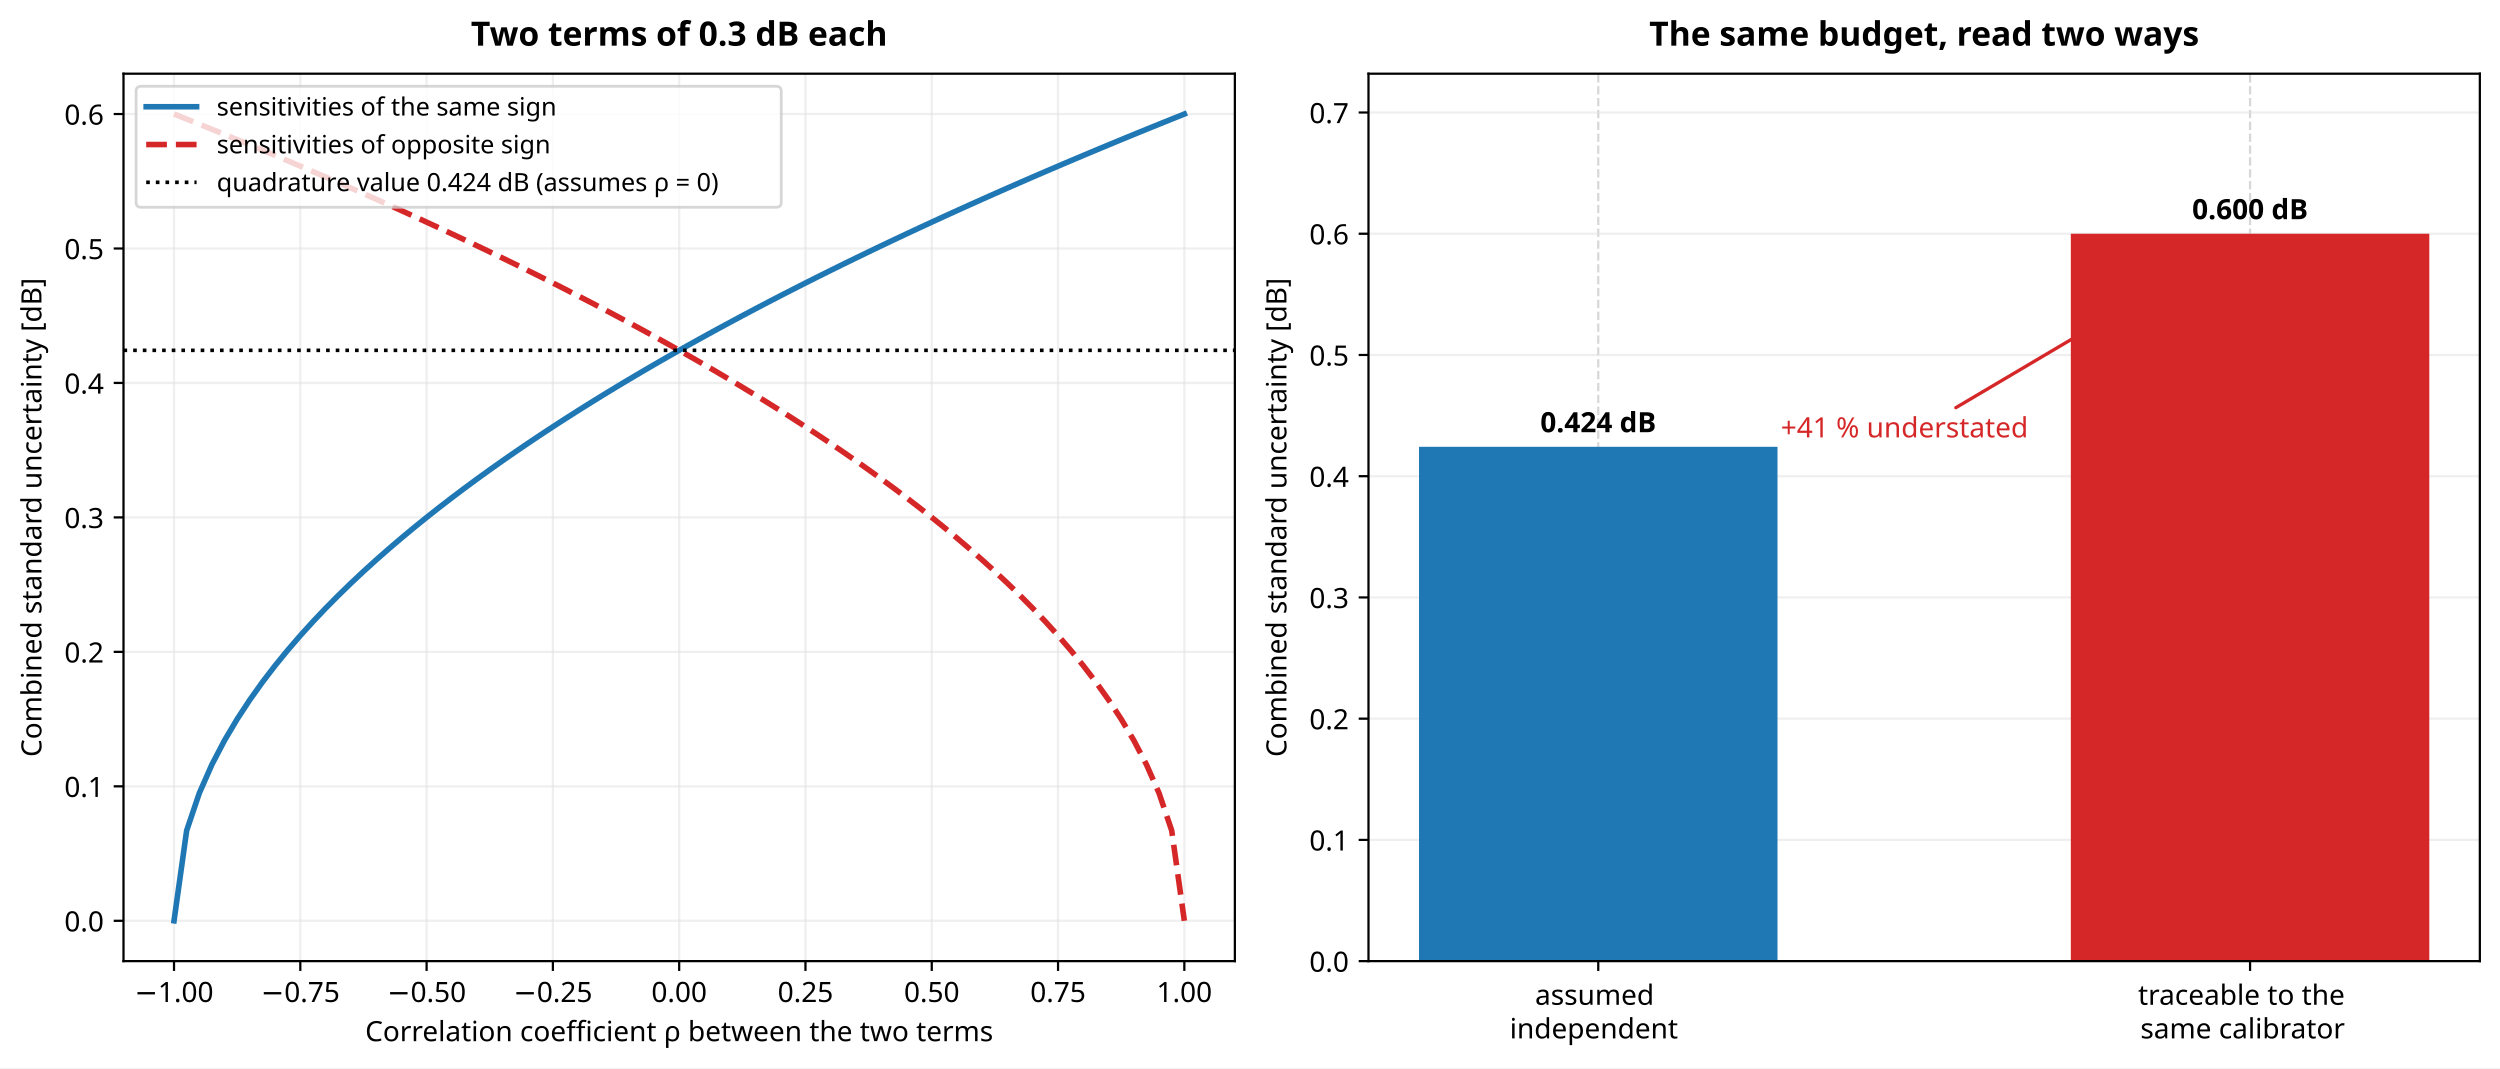
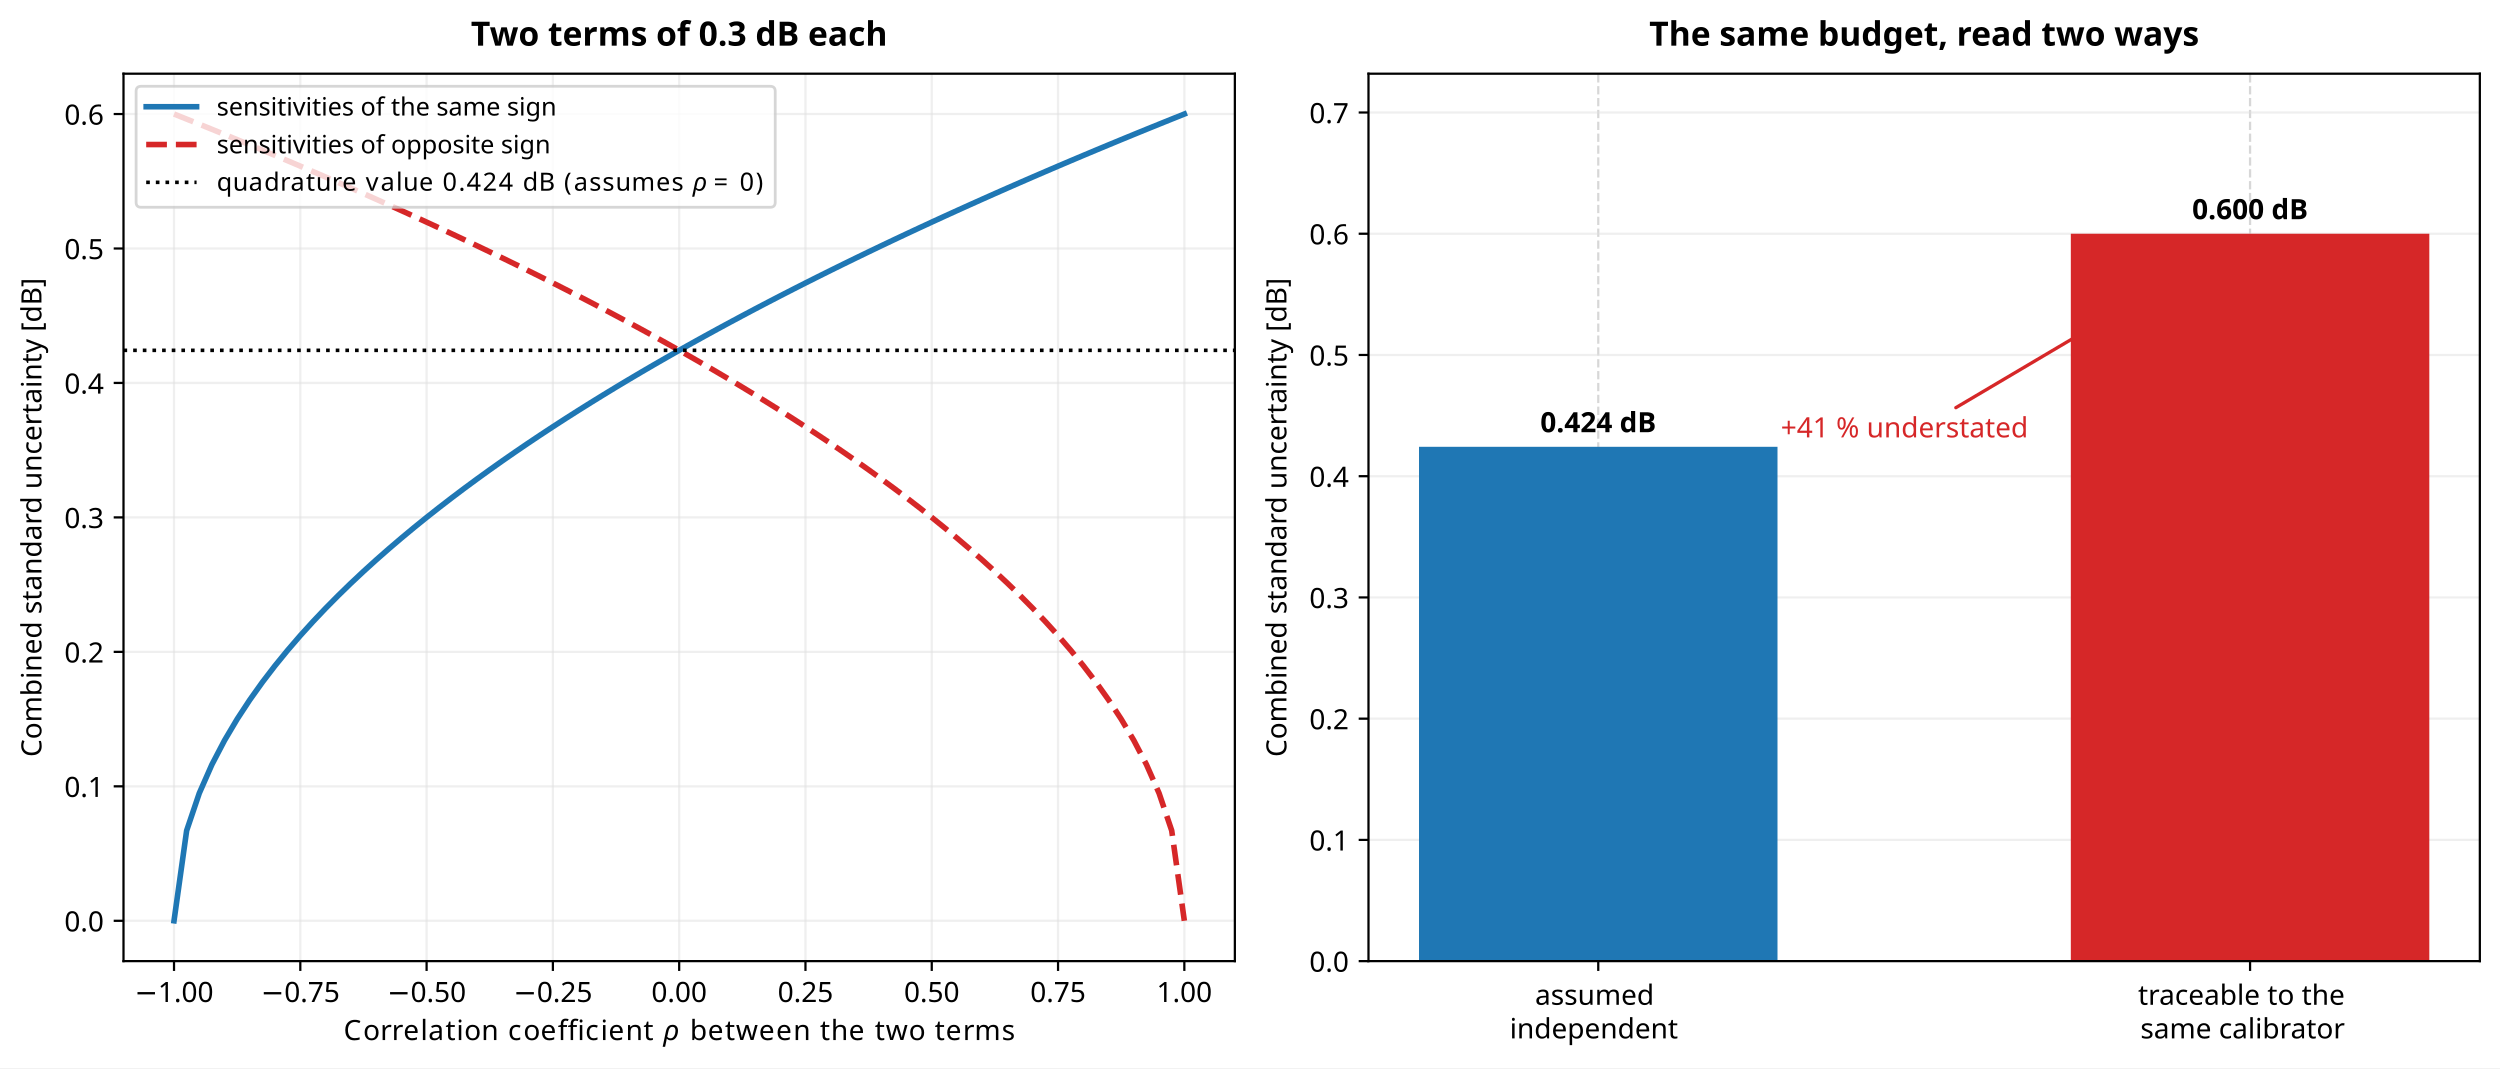
<svg xmlns="http://www.w3.org/2000/svg" xmlns:xlink="http://www.w3.org/1999/xlink" width="892.782pt" height="381.435pt" viewBox="0 0 892.782 381.435" version="1.1">
  <defs>
    <style type="text/css">*{stroke-linejoin: round; stroke-linecap: butt}</style>
  </defs>
  <g id="figure_1">
    <g id="patch_1">
      <path d="M -0 381.435  L 892.782 381.435  L 892.782 0  L -0 0  z " style="fill: #ffffff" />
    </g>
    <g id="axes_1">
      <g id="patch_2">
        <path d="M 44.104 343.23  L 440.982 343.23  L 440.982 26.318  L 44.104 26.318  z " style="fill: #ffffff" />
      </g>
      <g id="matplotlib.axis_1">
        <g id="xtick_1">
          <g id="line2d_1">
            <path d="M 62.144 343.23  L 62.144 26.318  " clip-path="url(#p741c4d4e6f)" style="fill: none; stroke: #e0e0e0; stroke-opacity: 0.5; stroke-width: 0.8; stroke-linecap: square" />
          </g>
          <g id="line2d_2">
            <defs>
              <path id="m3d27035b55" d="M 0 0  L 0 3.5  " style="stroke: #000000; stroke-width: 0.8" />
            </defs>
            <g>
              <use xlink:href="#m3d27035b55" x="62.144" y="343.23" style="stroke: #000000; stroke-width: 0.8" />
            </g>
          </g>
          <g id="text_1">
            <text style="font-size: 10px; font-family: sans-serif; text-anchor: middle" x="62.144" y="357.827" transform="rotate(-0 62.1438 357.8272)">−1.00</text>
          </g>
        </g>
        <g id="xtick_2">
          <g id="line2d_3">
            <path d="M 107.244 343.23  L 107.244 26.318  " clip-path="url(#p741c4d4e6f)" style="fill: none; stroke: #e0e0e0; stroke-opacity: 0.5; stroke-width: 0.8; stroke-linecap: square" />
          </g>
          <g id="line2d_4">
            <g>
              <use xlink:href="#m3d27035b55" x="107.244" y="343.23" style="stroke: #000000; stroke-width: 0.8" />
            </g>
          </g>
          <g id="text_2">
            <text style="font-size: 10px; font-family: sans-serif; text-anchor: middle" x="107.244" y="357.827" transform="rotate(-0 107.2435 357.8272)">−0.75</text>
          </g>
        </g>
        <g id="xtick_3">
          <g id="line2d_5">
            <path d="M 152.343 343.23  L 152.343 26.318  " clip-path="url(#p741c4d4e6f)" style="fill: none; stroke: #e0e0e0; stroke-opacity: 0.5; stroke-width: 0.8; stroke-linecap: square" />
          </g>
          <g id="line2d_6">
            <g>
              <use xlink:href="#m3d27035b55" x="152.343" y="343.23" style="stroke: #000000; stroke-width: 0.8" />
            </g>
          </g>
          <g id="text_3">
            <text style="font-size: 10px; font-family: sans-serif; text-anchor: middle" x="152.343" y="357.827" transform="rotate(-0 152.3433 357.8272)">−0.50</text>
          </g>
        </g>
        <g id="xtick_4">
          <g id="line2d_7">
            <path d="M 197.443 343.23  L 197.443 26.318  " clip-path="url(#p741c4d4e6f)" style="fill: none; stroke: #e0e0e0; stroke-opacity: 0.5; stroke-width: 0.8; stroke-linecap: square" />
          </g>
          <g id="line2d_8">
            <g>
              <use xlink:href="#m3d27035b55" x="197.443" y="343.23" style="stroke: #000000; stroke-width: 0.8" />
            </g>
          </g>
          <g id="text_4">
            <text style="font-size: 10px; font-family: sans-serif; text-anchor: middle" x="197.443" y="357.827" transform="rotate(-0 197.443 357.8272)">−0.25</text>
          </g>
        </g>
        <g id="xtick_5">
          <g id="line2d_9">
            <path d="M 242.543 343.23  L 242.543 26.318  " clip-path="url(#p741c4d4e6f)" style="fill: none; stroke: #e0e0e0; stroke-opacity: 0.5; stroke-width: 0.8; stroke-linecap: square" />
          </g>
          <g id="line2d_10">
            <g>
              <use xlink:href="#m3d27035b55" x="242.543" y="343.23" style="stroke: #000000; stroke-width: 0.8" />
            </g>
          </g>
          <g id="text_5">
            <text style="font-size: 10px; font-family: sans-serif; text-anchor: middle" x="242.543" y="357.827" transform="rotate(-0 242.5427 357.8272)">0.00</text>
          </g>
        </g>
        <g id="xtick_6">
          <g id="line2d_11">
            <path d="M 287.642 343.23  L 287.642 26.318  " clip-path="url(#p741c4d4e6f)" style="fill: none; stroke: #e0e0e0; stroke-opacity: 0.5; stroke-width: 0.8; stroke-linecap: square" />
          </g>
          <g id="line2d_12">
            <g>
              <use xlink:href="#m3d27035b55" x="287.642" y="343.23" style="stroke: #000000; stroke-width: 0.8" />
            </g>
          </g>
          <g id="text_6">
            <text style="font-size: 10px; font-family: sans-serif; text-anchor: middle" x="287.642" y="357.827" transform="rotate(-0 287.6425 357.8272)">0.25</text>
          </g>
        </g>
        <g id="xtick_7">
          <g id="line2d_13">
            <path d="M 332.742 343.23  L 332.742 26.318  " clip-path="url(#p741c4d4e6f)" style="fill: none; stroke: #e0e0e0; stroke-opacity: 0.5; stroke-width: 0.8; stroke-linecap: square" />
          </g>
          <g id="line2d_14">
            <g>
              <use xlink:href="#m3d27035b55" x="332.742" y="343.23" style="stroke: #000000; stroke-width: 0.8" />
            </g>
          </g>
          <g id="text_7">
            <text style="font-size: 10px; font-family: sans-serif; text-anchor: middle" x="332.742" y="357.827" transform="rotate(-0 332.7422 357.8272)">0.50</text>
          </g>
        </g>
        <g id="xtick_8">
          <g id="line2d_15">
            <path d="M 377.842 343.23  L 377.842 26.318  " clip-path="url(#p741c4d4e6f)" style="fill: none; stroke: #e0e0e0; stroke-opacity: 0.5; stroke-width: 0.8; stroke-linecap: square" />
          </g>
          <g id="line2d_16">
            <g>
              <use xlink:href="#m3d27035b55" x="377.842" y="343.23" style="stroke: #000000; stroke-width: 0.8" />
            </g>
          </g>
          <g id="text_8">
            <text style="font-size: 10px; font-family: sans-serif; text-anchor: middle" x="377.842" y="357.827" transform="rotate(-0 377.8419 357.8272)">0.75</text>
          </g>
        </g>
        <g id="xtick_9">
          <g id="line2d_17">
            <path d="M 422.942 343.23  L 422.942 26.318  " clip-path="url(#p741c4d4e6f)" style="fill: none; stroke: #e0e0e0; stroke-opacity: 0.5; stroke-width: 0.8; stroke-linecap: square" />
          </g>
          <g id="line2d_18">
            <g>
              <use xlink:href="#m3d27035b55" x="422.942" y="343.23" style="stroke: #000000; stroke-width: 0.8" />
            </g>
          </g>
          <g id="text_9">
            <text style="font-size: 10px; font-family: sans-serif; text-anchor: middle" x="422.942" y="357.827" transform="rotate(-0 422.9417 357.8272)">1.00</text>
          </g>
        </g>
        <g id="text_10">
-           <text style="font-size: 10px; font-family: sans-serif; text-anchor: middle" x="242.543" y="371.828" transform="rotate(-0 242.5427 371.828)">Correlation coefficient ρ between the two terms</text>
+           <g transform="translate(122.6927 371.8295)">
+             <text>
+               <tspan x="0" y="-0.406" style="font-size: 10px; font-family: sans-serif">C</tspan>
+               <tspan x="6.982" y="-0.406" style="font-size: 10px; font-family: sans-serif">o</tspan>
+               <tspan x="13.101" y="-0.406" style="font-size: 10px; font-family: sans-serif">r</tspan>
+               <tspan x="17.212" y="-0.406" style="font-size: 10px; font-family: sans-serif">r</tspan>
+               <tspan x="21.323" y="-0.406" style="font-size: 10px; font-family: sans-serif">e</tspan>
+               <tspan x="27.476" y="-0.406" style="font-size: 10px; font-family: sans-serif">l</tspan>
+               <tspan x="30.254" y="-0.406" style="font-size: 10px; font-family: sans-serif">a</tspan>
+               <tspan x="36.382" y="-0.406" style="font-size: 10px; font-family: sans-serif">t</tspan>
+               <tspan x="40.303" y="-0.406" style="font-size: 10px; font-family: sans-serif">i</tspan>
+               <tspan x="43.081" y="-0.406" style="font-size: 10px; font-family: sans-serif">o</tspan>
+               <tspan x="49.199" y="-0.406" style="font-size: 10px; font-family: sans-serif">n</tspan>
+               <tspan x="55.537" y="-0.406" style="font-size: 10px; font-family: sans-serif"> </tspan>
+               <tspan x="58.716" y="-0.406" style="font-size: 10px; font-family: sans-serif">c</tspan>
+               <tspan x="64.214" y="-0.406" style="font-size: 10px; font-family: sans-serif">o</tspan>
+               <tspan x="70.332" y="-0.406" style="font-size: 10px; font-family: sans-serif">e</tspan>
+               <tspan x="76.484" y="-0.406" style="font-size: 10px; font-family: sans-serif">f</tspan>
+               <tspan x="80.005" y="-0.406" style="font-size: 10px; font-family: sans-serif">f</tspan>
+               <tspan x="83.525" y="-0.406" style="font-size: 10px; font-family: sans-serif">i</tspan>
+               <tspan x="86.304" y="-0.406" style="font-size: 10px; font-family: sans-serif">c</tspan>
+               <tspan x="91.802" y="-0.406" style="font-size: 10px; font-family: sans-serif">i</tspan>
+               <tspan x="94.58" y="-0.406" style="font-size: 10px; font-family: sans-serif">e</tspan>
+               <tspan x="100.732" y="-0.406" style="font-size: 10px; font-family: sans-serif">n</tspan>
+               <tspan x="107.07" y="-0.406" style="font-size: 10px; font-family: sans-serif">t</tspan>
+               <tspan x="110.991" y="-0.406" style="font-size: 10px; font-family: sans-serif"> </tspan>
+               <tspan x="120.518" y="-0.406" style="font-size: 10px; font-family: sans-serif"> </tspan>
+               <tspan x="123.696" y="-0.406" style="font-size: 10px; font-family: sans-serif">b</tspan>
+               <tspan x="130.044" y="-0.406" style="font-size: 10px; font-family: sans-serif">e</tspan>
+               <tspan x="136.196" y="-0.406" style="font-size: 10px; font-family: sans-serif">t</tspan>
+               <tspan x="140.117" y="-0.406" style="font-size: 10px; font-family: sans-serif">w</tspan>
+               <tspan x="148.296" y="-0.406" style="font-size: 10px; font-family: sans-serif">e</tspan>
+               <tspan x="154.448" y="-0.406" style="font-size: 10px; font-family: sans-serif">e</tspan>
+               <tspan x="160.601" y="-0.406" style="font-size: 10px; font-family: sans-serif">n</tspan>
+               <tspan x="166.938" y="-0.406" style="font-size: 10px; font-family: sans-serif"> </tspan>
+               <tspan x="170.117" y="-0.406" style="font-size: 10px; font-family: sans-serif">t</tspan>
+               <tspan x="174.038" y="-0.406" style="font-size: 10px; font-family: sans-serif">h</tspan>
+               <tspan x="180.376" y="-0.406" style="font-size: 10px; font-family: sans-serif">e</tspan>
+               <tspan x="186.528" y="-0.406" style="font-size: 10px; font-family: sans-serif"> </tspan>
+               <tspan x="189.707" y="-0.406" style="font-size: 10px; font-family: sans-serif">t</tspan>
+               <tspan x="193.628" y="-0.406" style="font-size: 10px; font-family: sans-serif">w</tspan>
+               <tspan x="201.807" y="-0.406" style="font-size: 10px; font-family: sans-serif">o</tspan>
+               <tspan x="207.925" y="-0.406" style="font-size: 10px; font-family: sans-serif"> </tspan>
+               <tspan x="211.104" y="-0.406" style="font-size: 10px; font-family: sans-serif">t</tspan>
+               <tspan x="215.024" y="-0.406" style="font-size: 10px; font-family: sans-serif">e</tspan>
+               <tspan x="221.177" y="-0.406" style="font-size: 10px; font-family: sans-serif">r</tspan>
+               <tspan x="225.288" y="-0.406" style="font-size: 10px; font-family: sans-serif">m</tspan>
+               <tspan x="235.029" y="-0.406" style="font-size: 10px; font-family: sans-serif">s</tspan>
+               <tspan x="114.17" y="-0.406" style="font-style: oblique; font-size: 10px; font-family: sans-serif">ρ</tspan>
+             </text>
+           </g>
        </g>
      </g>
      <g id="matplotlib.axis_2">
        <g id="ytick_1">
          <g id="line2d_19">
            <path d="M 44.104 328.824  L 440.982 328.824  " clip-path="url(#p741c4d4e6f)" style="fill: none; stroke: #e0e0e0; stroke-opacity: 0.5; stroke-width: 0.8; stroke-linecap: square" />
          </g>
          <g id="line2d_20">
            <defs>
              <path id="mef640d9f3a" d="M 0 0  L -3.5 0  " style="stroke: #000000; stroke-width: 0.8" />
            </defs>
            <g>
              <use xlink:href="#mef640d9f3a" x="44.104" y="328.824" style="stroke: #000000; stroke-width: 0.8" />
            </g>
          </g>
          <g id="text_11">
            <text style="font-size: 10px; font-family: sans-serif; text-anchor: end" x="37.104" y="332.623" transform="rotate(-0 37.10391 332.6233)">0.0</text>
          </g>
        </g>
        <g id="ytick_2">
          <g id="line2d_21">
            <path d="M 44.104 280.808  L 440.982 280.808  " clip-path="url(#p741c4d4e6f)" style="fill: none; stroke: #e0e0e0; stroke-opacity: 0.5; stroke-width: 0.8; stroke-linecap: square" />
          </g>
          <g id="line2d_22">
            <g>
              <use xlink:href="#mef640d9f3a" x="44.104" y="280.808" style="stroke: #000000; stroke-width: 0.8" />
            </g>
          </g>
          <g id="text_12">
            <text style="font-size: 10px; font-family: sans-serif; text-anchor: end" x="37.104" y="284.606" transform="rotate(-0 37.10391 284.6064)">0.1</text>
          </g>
        </g>
        <g id="ytick_3">
          <g id="line2d_23">
            <path d="M 44.104 232.791  L 440.982 232.791  " clip-path="url(#p741c4d4e6f)" style="fill: none; stroke: #e0e0e0; stroke-opacity: 0.5; stroke-width: 0.8; stroke-linecap: square" />
          </g>
          <g id="line2d_24">
            <g>
              <use xlink:href="#mef640d9f3a" x="44.104" y="232.791" style="stroke: #000000; stroke-width: 0.8" />
            </g>
          </g>
          <g id="text_13">
            <text style="font-size: 10px; font-family: sans-serif; text-anchor: end" x="37.104" y="236.59" transform="rotate(-0 37.10391 236.5895)">0.2</text>
          </g>
        </g>
        <g id="ytick_4">
          <g id="line2d_25">
            <path d="M 44.104 184.774  L 440.982 184.774  " clip-path="url(#p741c4d4e6f)" style="fill: none; stroke: #e0e0e0; stroke-opacity: 0.5; stroke-width: 0.8; stroke-linecap: square" />
          </g>
          <g id="line2d_26">
            <g>
              <use xlink:href="#mef640d9f3a" x="44.104" y="184.774" style="stroke: #000000; stroke-width: 0.8" />
            </g>
          </g>
          <g id="text_14">
            <text style="font-size: 10px; font-family: sans-serif; text-anchor: end" x="37.104" y="188.573" transform="rotate(-0 37.10391 188.5727)">0.3</text>
          </g>
        </g>
        <g id="ytick_5">
          <g id="line2d_27">
            <path d="M 44.104 136.757  L 440.982 136.757  " clip-path="url(#p741c4d4e6f)" style="fill: none; stroke: #e0e0e0; stroke-opacity: 0.5; stroke-width: 0.8; stroke-linecap: square" />
          </g>
          <g id="line2d_28">
            <g>
              <use xlink:href="#mef640d9f3a" x="44.104" y="136.757" style="stroke: #000000; stroke-width: 0.8" />
            </g>
          </g>
          <g id="text_15">
            <text style="font-size: 10px; font-family: sans-serif; text-anchor: end" x="37.104" y="140.556" transform="rotate(-0 37.10391 140.5558)">0.4</text>
          </g>
        </g>
        <g id="ytick_6">
          <g id="line2d_29">
            <path d="M 44.104 88.74  L 440.982 88.74  " clip-path="url(#p741c4d4e6f)" style="fill: none; stroke: #e0e0e0; stroke-opacity: 0.5; stroke-width: 0.8; stroke-linecap: square" />
          </g>
          <g id="line2d_30">
            <g>
              <use xlink:href="#mef640d9f3a" x="44.104" y="88.74" style="stroke: #000000; stroke-width: 0.8" />
            </g>
          </g>
          <g id="text_16">
            <text style="font-size: 10px; font-family: sans-serif; text-anchor: end" x="37.104" y="92.539" transform="rotate(-0 37.10391 92.5389)">0.5</text>
          </g>
        </g>
        <g id="ytick_7">
          <g id="line2d_31">
            <path d="M 44.104 40.723  L 440.982 40.723  " clip-path="url(#p741c4d4e6f)" style="fill: none; stroke: #e0e0e0; stroke-opacity: 0.5; stroke-width: 0.8; stroke-linecap: square" />
          </g>
          <g id="line2d_32">
            <g>
              <use xlink:href="#mef640d9f3a" x="44.104" y="40.723" style="stroke: #000000; stroke-width: 0.8" />
            </g>
          </g>
          <g id="text_17">
            <text style="font-size: 10px; font-family: sans-serif; text-anchor: end" x="37.104" y="44.522" transform="rotate(-0 37.10391 44.52202)">0.6</text>
          </g>
        </g>
        <g id="text_18">
          <text style="font-size: 10px; font-family: sans-serif; text-anchor: middle" x="14.798" y="184.774" transform="rotate(-90 14.79844 184.7738)">Combined standard uncertainty [dB]</text>
        </g>
      </g>
      <g id="line2d_33">
        <path d="M 62.144 328.824  L 66.654 296.614  L 71.164 283.272  L 75.674 273.034  L 80.184 264.403  L 84.694 256.799  L 89.204 249.925  L 93.714 243.603  L 98.224 237.719  L 102.734 232.192  L 107.244 226.965  L 111.754 221.994  L 116.263 217.243  L 120.773 212.687  L 125.283 208.303  L 129.793 204.073  L 134.303 199.982  L 138.813 196.016  L 143.323 192.166  L 147.833 188.421  L 152.343 184.774  L 156.853 181.216  L 161.363 177.743  L 165.873 174.347  L 170.383 171.025  L 174.893 167.771  L 179.403 164.581  L 183.913 161.453  L 188.423 158.381  L 192.933 155.365  L 197.443 152.399  L 201.953 149.483  L 206.463 146.613  L 210.973 143.788  L 215.483 141.005  L 219.993 138.263  L 224.503 135.56  L 229.013 132.894  L 233.523 130.264  L 238.033 127.669  L 242.543 125.106  L 247.053 122.575  L 251.563 120.075  L 256.073 117.605  L 260.583 115.163  L 265.093 112.749  L 269.603 110.361  L 274.113 107.999  L 278.623 105.662  L 283.132 103.35  L 287.642 101.06  L 292.152 98.794  L 296.662 96.55  L 301.172 94.327  L 305.682 92.125  L 310.192 89.944  L 314.702 87.782  L 319.212 85.639  L 323.722 83.515  L 328.232 81.409  L 332.742 79.321  L 337.252 77.251  L 341.762 75.197  L 346.272 73.16  L 350.782 71.139  L 355.292 69.133  L 359.802 67.143  L 364.312 65.169  L 368.822 63.208  L 373.332 61.262  L 377.842 59.33  L 382.352 57.412  L 386.862 55.508  L 391.372 53.616  L 395.882 51.738  L 400.392 49.872  L 404.902 48.018  L 409.412 46.177  L 413.922 44.347  L 418.432 42.529  L 422.942 40.723  " clip-path="url(#p741c4d4e6f)" style="fill: none; stroke: #1f77b4; stroke-width: 2; stroke-linecap: square" />
      </g>
      <g id="line2d_34">
        <path d="M 62.144 40.723  L 66.654 42.529  L 71.164 44.347  L 75.674 46.177  L 80.184 48.018  L 84.694 49.872  L 89.204 51.738  L 93.714 53.616  L 98.224 55.508  L 102.734 57.412  L 107.244 59.33  L 111.754 61.262  L 116.263 63.208  L 120.773 65.169  L 125.283 67.143  L 129.793 69.133  L 134.303 71.139  L 138.813 73.16  L 143.323 75.197  L 147.833 77.251  L 152.343 79.321  L 156.853 81.409  L 161.363 83.515  L 165.873 85.639  L 170.383 87.782  L 174.893 89.944  L 179.403 92.125  L 183.913 94.327  L 188.423 96.55  L 192.933 98.794  L 197.443 101.06  L 201.953 103.35  L 206.463 105.662  L 210.973 107.999  L 215.483 110.361  L 219.993 112.749  L 224.503 115.163  L 229.013 117.605  L 233.523 120.075  L 238.033 122.575  L 242.543 125.106  L 247.053 127.669  L 251.563 130.264  L 256.073 132.894  L 260.583 135.56  L 265.093 138.263  L 269.603 141.005  L 274.113 143.788  L 278.623 146.613  L 283.132 149.483  L 287.642 152.399  L 292.152 155.365  L 296.662 158.381  L 301.172 161.453  L 305.682 164.581  L 310.192 167.771  L 314.702 171.025  L 319.212 174.347  L 323.722 177.743  L 328.232 181.216  L 332.742 184.774  L 337.252 188.421  L 341.762 192.166  L 346.272 196.016  L 350.782 199.982  L 355.292 204.073  L 359.802 208.303  L 364.312 212.687  L 368.822 217.243  L 373.332 221.994  L 377.842 226.965  L 382.352 232.192  L 386.862 237.719  L 391.372 243.603  L 395.882 249.925  L 400.392 256.799  L 404.902 264.403  L 409.412 273.034  L 413.922 283.272  L 418.432 296.614  L 422.942 328.824  " clip-path="url(#p741c4d4e6f)" style="fill: none; stroke-dasharray: 7.4,3.2; stroke-dashoffset: 0; stroke: #d62728; stroke-width: 2" />
      </g>
      <g id="line2d_35">
        <path d="M 44.104 125.106  L 440.982 125.106  " clip-path="url(#p741c4d4e6f)" style="fill: none; stroke-dasharray: 1.3,2.145; stroke-dashoffset: 0; stroke: #000000; stroke-width: 1.3" />
      </g>
      <g id="patch_3">
        <path d="M 44.104 343.23  L 44.104 26.318  " style="fill: none; stroke: #000000; stroke-width: 0.8; stroke-linejoin: miter; stroke-linecap: square" />
      </g>
      <g id="patch_4">
        <path d="M 440.982 343.23  L 440.982 26.318  " style="fill: none; stroke: #000000; stroke-width: 0.8; stroke-linejoin: miter; stroke-linecap: square" />
      </g>
      <g id="patch_5">
        <path d="M 44.104 343.23  L 440.982 343.23  " style="fill: none; stroke: #000000; stroke-width: 0.8; stroke-linejoin: miter; stroke-linecap: square" />
      </g>
      <g id="patch_6">
        <path d="M 44.104 26.318  L 440.982 26.318  " style="fill: none; stroke: #000000; stroke-width: 0.8; stroke-linejoin: miter; stroke-linecap: square" />
      </g>
      <g id="text_19">
        <text style="font-weight: 700; font-size: 12px; font-family: sans-serif; text-anchor: middle" x="242.543" y="16.318" transform="rotate(-0 242.5427 16.31812)">Two terms of 0.3 dB each</text>
      </g>
      <g id="legend_1">
        <g id="patch_7">
-           <path d="M 50.404 74.02  L 277.19 74.02  Q 278.99 74.02 278.99 72.22  L 278.99 32.618  Q 278.99 30.818 277.19 30.818  L 50.404 30.818  Q 48.604 30.818 48.604 32.618  L 48.604 72.22  Q 48.604 74.02 50.404 74.02  z " style="fill: #ffffff; opacity: 0.8; stroke: #cccccc; stroke-linejoin: miter" />
+           <path d="M 50.404 74.022  L 275.044 74.022  Q 276.844 74.022 276.844 72.222  L 276.844 32.618  Q 276.844 30.818 275.044 30.818  L 50.404 30.818  Q 48.604 30.818 48.604 32.618  L 48.604 72.222  Q 48.604 74.022 50.404 74.022  z " style="fill: #ffffff; opacity: 0.8; stroke: #cccccc; stroke-linejoin: miter" />
        </g>
        <g id="line2d_36">
          <path d="M 52.204 38.107  L 61.204 38.107  L 70.204 38.107  " style="fill: none; stroke: #1f77b4; stroke-width: 2; stroke-linecap: square" />
        </g>
        <g id="text_20">
          <text style="font-size: 9px; font-family: sans-serif; text-anchor: start" x="77.404" y="41.257" transform="rotate(-0 77.40391 41.25672)">sensitivities of the same sign</text>
        </g>
        <g id="line2d_37">
          <path d="M 52.204 51.607  L 61.204 51.607  L 70.204 51.607  " style="fill: none; stroke-dasharray: 7.4,3.2; stroke-dashoffset: 0; stroke: #d62728; stroke-width: 2" />
        </g>
        <g id="text_21">
          <text style="font-size: 9px; font-family: sans-serif; text-anchor: start" x="77.404" y="54.757" transform="rotate(-0 77.40391 54.75742)">sensitivities of opposite sign</text>
        </g>
        <g id="line2d_38">
-           <path d="M 52.204 65.108  L 61.204 65.108  L 70.204 65.108  " style="fill: none; stroke-dasharray: 1.3,2.145; stroke-dashoffset: 0; stroke: #000000; stroke-width: 1.3" />
+           <path d="M 52.204 65.11  L 61.204 65.11  L 70.204 65.11  " style="fill: none; stroke-dasharray: 1.3,2.145; stroke-dashoffset: 0; stroke: #000000; stroke-width: 1.3" />
        </g>
        <g id="text_22">
-           <text style="font-size: 9px; font-family: sans-serif; text-anchor: start" x="77.404" y="68.258" transform="rotate(-0 77.40391 68.25813)">quadrature value 0.424 dB (assumes ρ = 0)</text>
+           <g transform="translate(77.40391 68.25953)">
+             <text>
+               <tspan x="0" y="-0.156" style="font-size: 9px; font-family: sans-serif">q</tspan>
+               <tspan x="5.713" y="-0.156" style="font-size: 9px; font-family: sans-serif">u</tspan>
+               <tspan x="11.417" y="-0.156" style="font-size: 9px; font-family: sans-serif">a</tspan>
+               <tspan x="16.932" y="-0.156" style="font-size: 9px; font-family: sans-serif">d</tspan>
+               <tspan x="22.645" y="-0.156" style="font-size: 9px; font-family: sans-serif">r</tspan>
+               <tspan x="26.345" y="-0.156" style="font-size: 9px; font-family: sans-serif">a</tspan>
+               <tspan x="31.86" y="-0.156" style="font-size: 9px; font-family: sans-serif">t</tspan>
+               <tspan x="35.389" y="-0.156" style="font-size: 9px; font-family: sans-serif">u</tspan>
+               <tspan x="41.093" y="-0.156" style="font-size: 9px; font-family: sans-serif">r</tspan>
+               <tspan x="44.793" y="-0.156" style="font-size: 9px; font-family: sans-serif">e</tspan>
+               <tspan x="50.331" y="-0.156" style="font-size: 9px; font-family: sans-serif"> </tspan>
+               <tspan x="53.191" y="-0.156" style="font-size: 9px; font-family: sans-serif">v</tspan>
+               <tspan x="58.518" y="-0.156" style="font-size: 9px; font-family: sans-serif">a</tspan>
+               <tspan x="64.033" y="-0.156" style="font-size: 9px; font-family: sans-serif">l</tspan>
+               <tspan x="66.533" y="-0.156" style="font-size: 9px; font-family: sans-serif">u</tspan>
+               <tspan x="72.237" y="-0.156" style="font-size: 9px; font-family: sans-serif">e</tspan>
+               <tspan x="77.774" y="-0.156" style="font-size: 9px; font-family: sans-serif"> </tspan>
+               <tspan x="80.635" y="-0.156" style="font-size: 9px; font-family: sans-serif">0</tspan>
+               <tspan x="86.361" y="-0.156" style="font-size: 9px; font-family: sans-serif">.</tspan>
+               <tspan x="89.222" y="-0.156" style="font-size: 9px; font-family: sans-serif">4</tspan>
+               <tspan x="94.948" y="-0.156" style="font-size: 9px; font-family: sans-serif">2</tspan>
+               <tspan x="100.674" y="-0.156" style="font-size: 9px; font-family: sans-serif">4</tspan>
+               <tspan x="106.4" y="-0.156" style="font-size: 9px; font-family: sans-serif"> </tspan>
+               <tspan x="109.261" y="-0.156" style="font-size: 9px; font-family: sans-serif">d</tspan>
+               <tspan x="114.974" y="-0.156" style="font-size: 9px; font-family: sans-serif">B</tspan>
+               <tspan x="121.148" y="-0.156" style="font-size: 9px; font-family: sans-serif"> </tspan>
+               <tspan x="124.009" y="-0.156" style="font-size: 9px; font-family: sans-serif">(</tspan>
+               <tspan x="127.521" y="-0.156" style="font-size: 9px; font-family: sans-serif">a</tspan>
+               <tspan x="133.036" y="-0.156" style="font-size: 9px; font-family: sans-serif">s</tspan>
+               <tspan x="137.725" y="-0.156" style="font-size: 9px; font-family: sans-serif">s</tspan>
+               <tspan x="142.414" y="-0.156" style="font-size: 9px; font-family: sans-serif">u</tspan>
+               <tspan x="148.118" y="-0.156" style="font-size: 9px; font-family: sans-serif">m</tspan>
+               <tspan x="156.885" y="-0.156" style="font-size: 9px; font-family: sans-serif">e</tspan>
+               <tspan x="162.422" y="-0.156" style="font-size: 9px; font-family: sans-serif">s</tspan>
+               <tspan x="167.111" y="-0.156" style="font-size: 9px; font-family: sans-serif"> </tspan>
+               <tspan x="177.438" y="-0.156" style="font-size: 9px; font-family: sans-serif">=</tspan>
+               <tspan x="186.732" y="-0.156" style="font-size: 9px; font-family: sans-serif">0</tspan>
+               <tspan x="192.458" y="-0.156" style="font-size: 9px; font-family: sans-serif">)</tspan>
+               <tspan x="169.972" y="-0.156" style="font-style: oblique; font-size: 9px; font-family: sans-serif">ρ</tspan>
+             </text>
+           </g>
        </g>
      </g>
    </g>
    <g id="axes_2">
      <g id="patch_8">
        <path d="M 488.704 343.23  L 885.582 343.23  L 885.582 26.318  L 488.704 26.318  z " style="fill: #ffffff" />
      </g>
      <g id="matplotlib.axis_3">
        <g id="xtick_10">
          <g id="line2d_39">
            <path d="M 570.756 343.23  L 570.756 26.318  " clip-path="url(#p287f0d0b54)" style="fill: none; stroke-dasharray: 2.96,1.28; stroke-dashoffset: 0; stroke: #b0b0b0; stroke-opacity: 0.5; stroke-width: 0.8" />
          </g>
          <g id="line2d_40">
            <g>
              <use xlink:href="#m3d27035b55" x="570.756" y="343.23" style="stroke: #000000; stroke-width: 0.8" />
            </g>
          </g>
          <g id="text_23">
            <text style="font-size: 10px; font-family: sans-serif" transform="translate(548.193 358.8289)">assumed</text>
            <text style="font-size: 10px; font-family: sans-serif" transform="translate(539.1485 370.8317)">independent</text>
          </g>
        </g>
        <g id="xtick_11">
          <g id="line2d_41">
            <path d="M 803.529 343.23  L 803.529 26.318  " clip-path="url(#p287f0d0b54)" style="fill: none; stroke-dasharray: 2.96,1.28; stroke-dashoffset: 0; stroke: #b0b0b0; stroke-opacity: 0.5; stroke-width: 0.8" />
          </g>
          <g id="line2d_42">
            <g>
              <use xlink:href="#m3d27035b55" x="803.529" y="343.23" style="stroke: #000000; stroke-width: 0.8" />
            </g>
          </g>
          <g id="text_24">
            <text style="font-size: 10px; font-family: sans-serif" transform="translate(763.5166 358.8289)">traceable to the</text>
            <text style="font-size: 10px; font-family: sans-serif" transform="translate(764.3643 370.8317)">same calibrator</text>
          </g>
        </g>
      </g>
      <g id="matplotlib.axis_4">
        <g id="ytick_8">
          <g id="line2d_43">
            <path d="M 488.704 343.23  L 885.582 343.23  " clip-path="url(#p287f0d0b54)" style="fill: none; stroke: #e0e0e0; stroke-opacity: 0.5; stroke-width: 0.8; stroke-linecap: square" />
          </g>
          <g id="line2d_44">
            <g>
              <use xlink:href="#mef640d9f3a" x="488.704" y="343.23" style="stroke: #000000; stroke-width: 0.8" />
            </g>
          </g>
          <g id="text_25">
            <text style="font-size: 10px; font-family: sans-serif; text-anchor: end" x="481.704" y="347.028" transform="rotate(-0 481.7039 347.0284)">0.0</text>
          </g>
        </g>
        <g id="ytick_9">
          <g id="line2d_45">
            <path d="M 488.704 299.936  L 885.582 299.936  " clip-path="url(#p287f0d0b54)" style="fill: none; stroke: #e0e0e0; stroke-opacity: 0.5; stroke-width: 0.8; stroke-linecap: square" />
          </g>
          <g id="line2d_46">
            <g>
              <use xlink:href="#mef640d9f3a" x="488.704" y="299.936" style="stroke: #000000; stroke-width: 0.8" />
            </g>
          </g>
          <g id="text_26">
            <text style="font-size: 10px; font-family: sans-serif; text-anchor: end" x="481.704" y="303.734" transform="rotate(-0 481.7039 303.7345)">0.1</text>
          </g>
        </g>
        <g id="ytick_10">
          <g id="line2d_47">
            <path d="M 488.704 256.642  L 885.582 256.642  " clip-path="url(#p287f0d0b54)" style="fill: none; stroke: #e0e0e0; stroke-opacity: 0.5; stroke-width: 0.8; stroke-linecap: square" />
          </g>
          <g id="line2d_48">
            <g>
              <use xlink:href="#mef640d9f3a" x="488.704" y="256.642" style="stroke: #000000; stroke-width: 0.8" />
            </g>
          </g>
          <g id="text_27">
            <text style="font-size: 10px; font-family: sans-serif; text-anchor: end" x="481.704" y="260.441" transform="rotate(-0 481.7039 260.4405)">0.2</text>
          </g>
        </g>
        <g id="ytick_11">
          <g id="line2d_49">
            <path d="M 488.704 213.348  L 885.582 213.348  " clip-path="url(#p287f0d0b54)" style="fill: none; stroke: #e0e0e0; stroke-opacity: 0.5; stroke-width: 0.8; stroke-linecap: square" />
          </g>
          <g id="line2d_50">
            <g>
              <use xlink:href="#mef640d9f3a" x="488.704" y="213.348" style="stroke: #000000; stroke-width: 0.8" />
            </g>
          </g>
          <g id="text_28">
            <text style="font-size: 10px; font-family: sans-serif; text-anchor: end" x="481.704" y="217.147" transform="rotate(-0 481.7039 217.1466)">0.3</text>
          </g>
        </g>
        <g id="ytick_12">
          <g id="line2d_51">
            <path d="M 488.704 170.054  L 885.582 170.054  " clip-path="url(#p287f0d0b54)" style="fill: none; stroke: #e0e0e0; stroke-opacity: 0.5; stroke-width: 0.8; stroke-linecap: square" />
          </g>
          <g id="line2d_52">
            <g>
              <use xlink:href="#mef640d9f3a" x="488.704" y="170.054" style="stroke: #000000; stroke-width: 0.8" />
            </g>
          </g>
          <g id="text_29">
            <text style="font-size: 10px; font-family: sans-serif; text-anchor: end" x="481.704" y="173.853" transform="rotate(-0 481.7039 173.8527)">0.4</text>
          </g>
        </g>
        <g id="ytick_13">
          <g id="line2d_53">
            <path d="M 488.704 126.76  L 885.582 126.76  " clip-path="url(#p287f0d0b54)" style="fill: none; stroke: #e0e0e0; stroke-opacity: 0.5; stroke-width: 0.8; stroke-linecap: square" />
          </g>
          <g id="line2d_54">
            <g>
              <use xlink:href="#mef640d9f3a" x="488.704" y="126.76" style="stroke: #000000; stroke-width: 0.8" />
            </g>
          </g>
          <g id="text_30">
            <text style="font-size: 10px; font-family: sans-serif; text-anchor: end" x="481.704" y="130.559" transform="rotate(-0 481.7039 130.5588)">0.5</text>
          </g>
        </g>
        <g id="ytick_14">
          <g id="line2d_55">
            <path d="M 488.704 83.466  L 885.582 83.466  " clip-path="url(#p287f0d0b54)" style="fill: none; stroke: #e0e0e0; stroke-opacity: 0.5; stroke-width: 0.8; stroke-linecap: square" />
          </g>
          <g id="line2d_56">
            <g>
              <use xlink:href="#mef640d9f3a" x="488.704" y="83.466" style="stroke: #000000; stroke-width: 0.8" />
            </g>
          </g>
          <g id="text_31">
            <text style="font-size: 10px; font-family: sans-serif; text-anchor: end" x="481.704" y="87.265" transform="rotate(-0 481.7039 87.26491)">0.6</text>
          </g>
        </g>
        <g id="ytick_15">
          <g id="line2d_57">
            <path d="M 488.704 40.172  L 885.582 40.172  " clip-path="url(#p287f0d0b54)" style="fill: none; stroke: #e0e0e0; stroke-opacity: 0.5; stroke-width: 0.8; stroke-linecap: square" />
          </g>
          <g id="line2d_58">
            <g>
              <use xlink:href="#mef640d9f3a" x="488.704" y="40.172" style="stroke: #000000; stroke-width: 0.8" />
            </g>
          </g>
          <g id="text_32">
            <text style="font-size: 10px; font-family: sans-serif; text-anchor: end" x="481.704" y="43.971" transform="rotate(-0 481.7039 43.971)">0.7</text>
          </g>
        </g>
        <g id="text_33">
          <text style="font-size: 10px; font-family: sans-serif; text-anchor: middle" x="459.398" y="184.774" transform="rotate(-90 459.3984 184.7738)">Combined standard uncertainty [dB]</text>
        </g>
      </g>
      <g id="patch_9">
        <path d="M 506.744 343.23  L 634.769 343.23  L 634.769 159.549  L 506.744 159.549  z " clip-path="url(#p287f0d0b54)" style="fill: #1f77b4" />
      </g>
      <g id="patch_10">
        <path d="M 739.517 343.23  L 867.542 343.23  L 867.542 83.466  L 739.517 83.466  z " clip-path="url(#p287f0d0b54)" style="fill: #d62728" />
      </g>
      <g id="patch_11">
        <path d="M 488.704 343.23  L 488.704 26.318  " style="fill: none; stroke: #000000; stroke-width: 0.8; stroke-linejoin: miter; stroke-linecap: square" />
      </g>
      <g id="patch_12">
        <path d="M 885.582 343.23  L 885.582 26.318  " style="fill: none; stroke: #000000; stroke-width: 0.8; stroke-linejoin: miter; stroke-linecap: square" />
      </g>
      <g id="patch_13">
        <path d="M 488.704 343.23  L 885.582 343.23  " style="fill: none; stroke: #000000; stroke-width: 0.8; stroke-linejoin: miter; stroke-linecap: square" />
      </g>
      <g id="patch_14">
        <path d="M 488.704 26.318  L 885.582 26.318  " style="fill: none; stroke: #000000; stroke-width: 0.8; stroke-linejoin: miter; stroke-linecap: square" />
      </g>
      <g id="text_34">
        <text style="font-weight: 700; font-size: 10px; font-family: sans-serif; text-anchor: middle" x="570.756" y="154.354" transform="rotate(-0 570.7563 154.3538)">0.424 dB</text>
      </g>
      <g id="text_35">
        <text style="font-weight: 700; font-size: 10px; font-family: sans-serif; text-anchor: middle" x="803.529" y="78.271" transform="rotate(-0 803.5291 78.27081)">0.600 dB</text>
      </g>
      <g id="patch_15">
        <path d="M 698.464 145.581  Q 750.136 115.033 800.652 85.167  " style="fill: none; stroke: #d62728; stroke-width: 1.2; stroke-linecap: round" />
        <path d="M 796.191 85.481  L 800.652 85.167  L 798.227 88.924  " style="fill: none; stroke: #d62728; stroke-width: 1.2; stroke-linecap: round" />
      </g>
      <g id="text_36">
        <text style="font-size: 10px; font-family: sans-serif; text-anchor: start; fill: #d62728" x="635.933" y="156.2" transform="rotate(-0 635.9327 156.1998)">+41 % understated</text>
      </g>
      <g id="text_37">
        <text style="font-weight: 700; font-size: 12px; font-family: sans-serif; text-anchor: middle" x="687.143" y="16.318" transform="rotate(-0 687.1427 16.31812)">The same budget, read two ways</text>
      </g>
    </g>
  </g>
  <defs>
    <clipPath id="p741c4d4e6f">
      <rect x="44.104" y="26.318" width="396.878" height="316.911" />
    </clipPath>
    <clipPath id="p287f0d0b54">
      <rect x="488.704" y="26.318" width="396.878" height="316.911" />
    </clipPath>
  </defs>
</svg>
